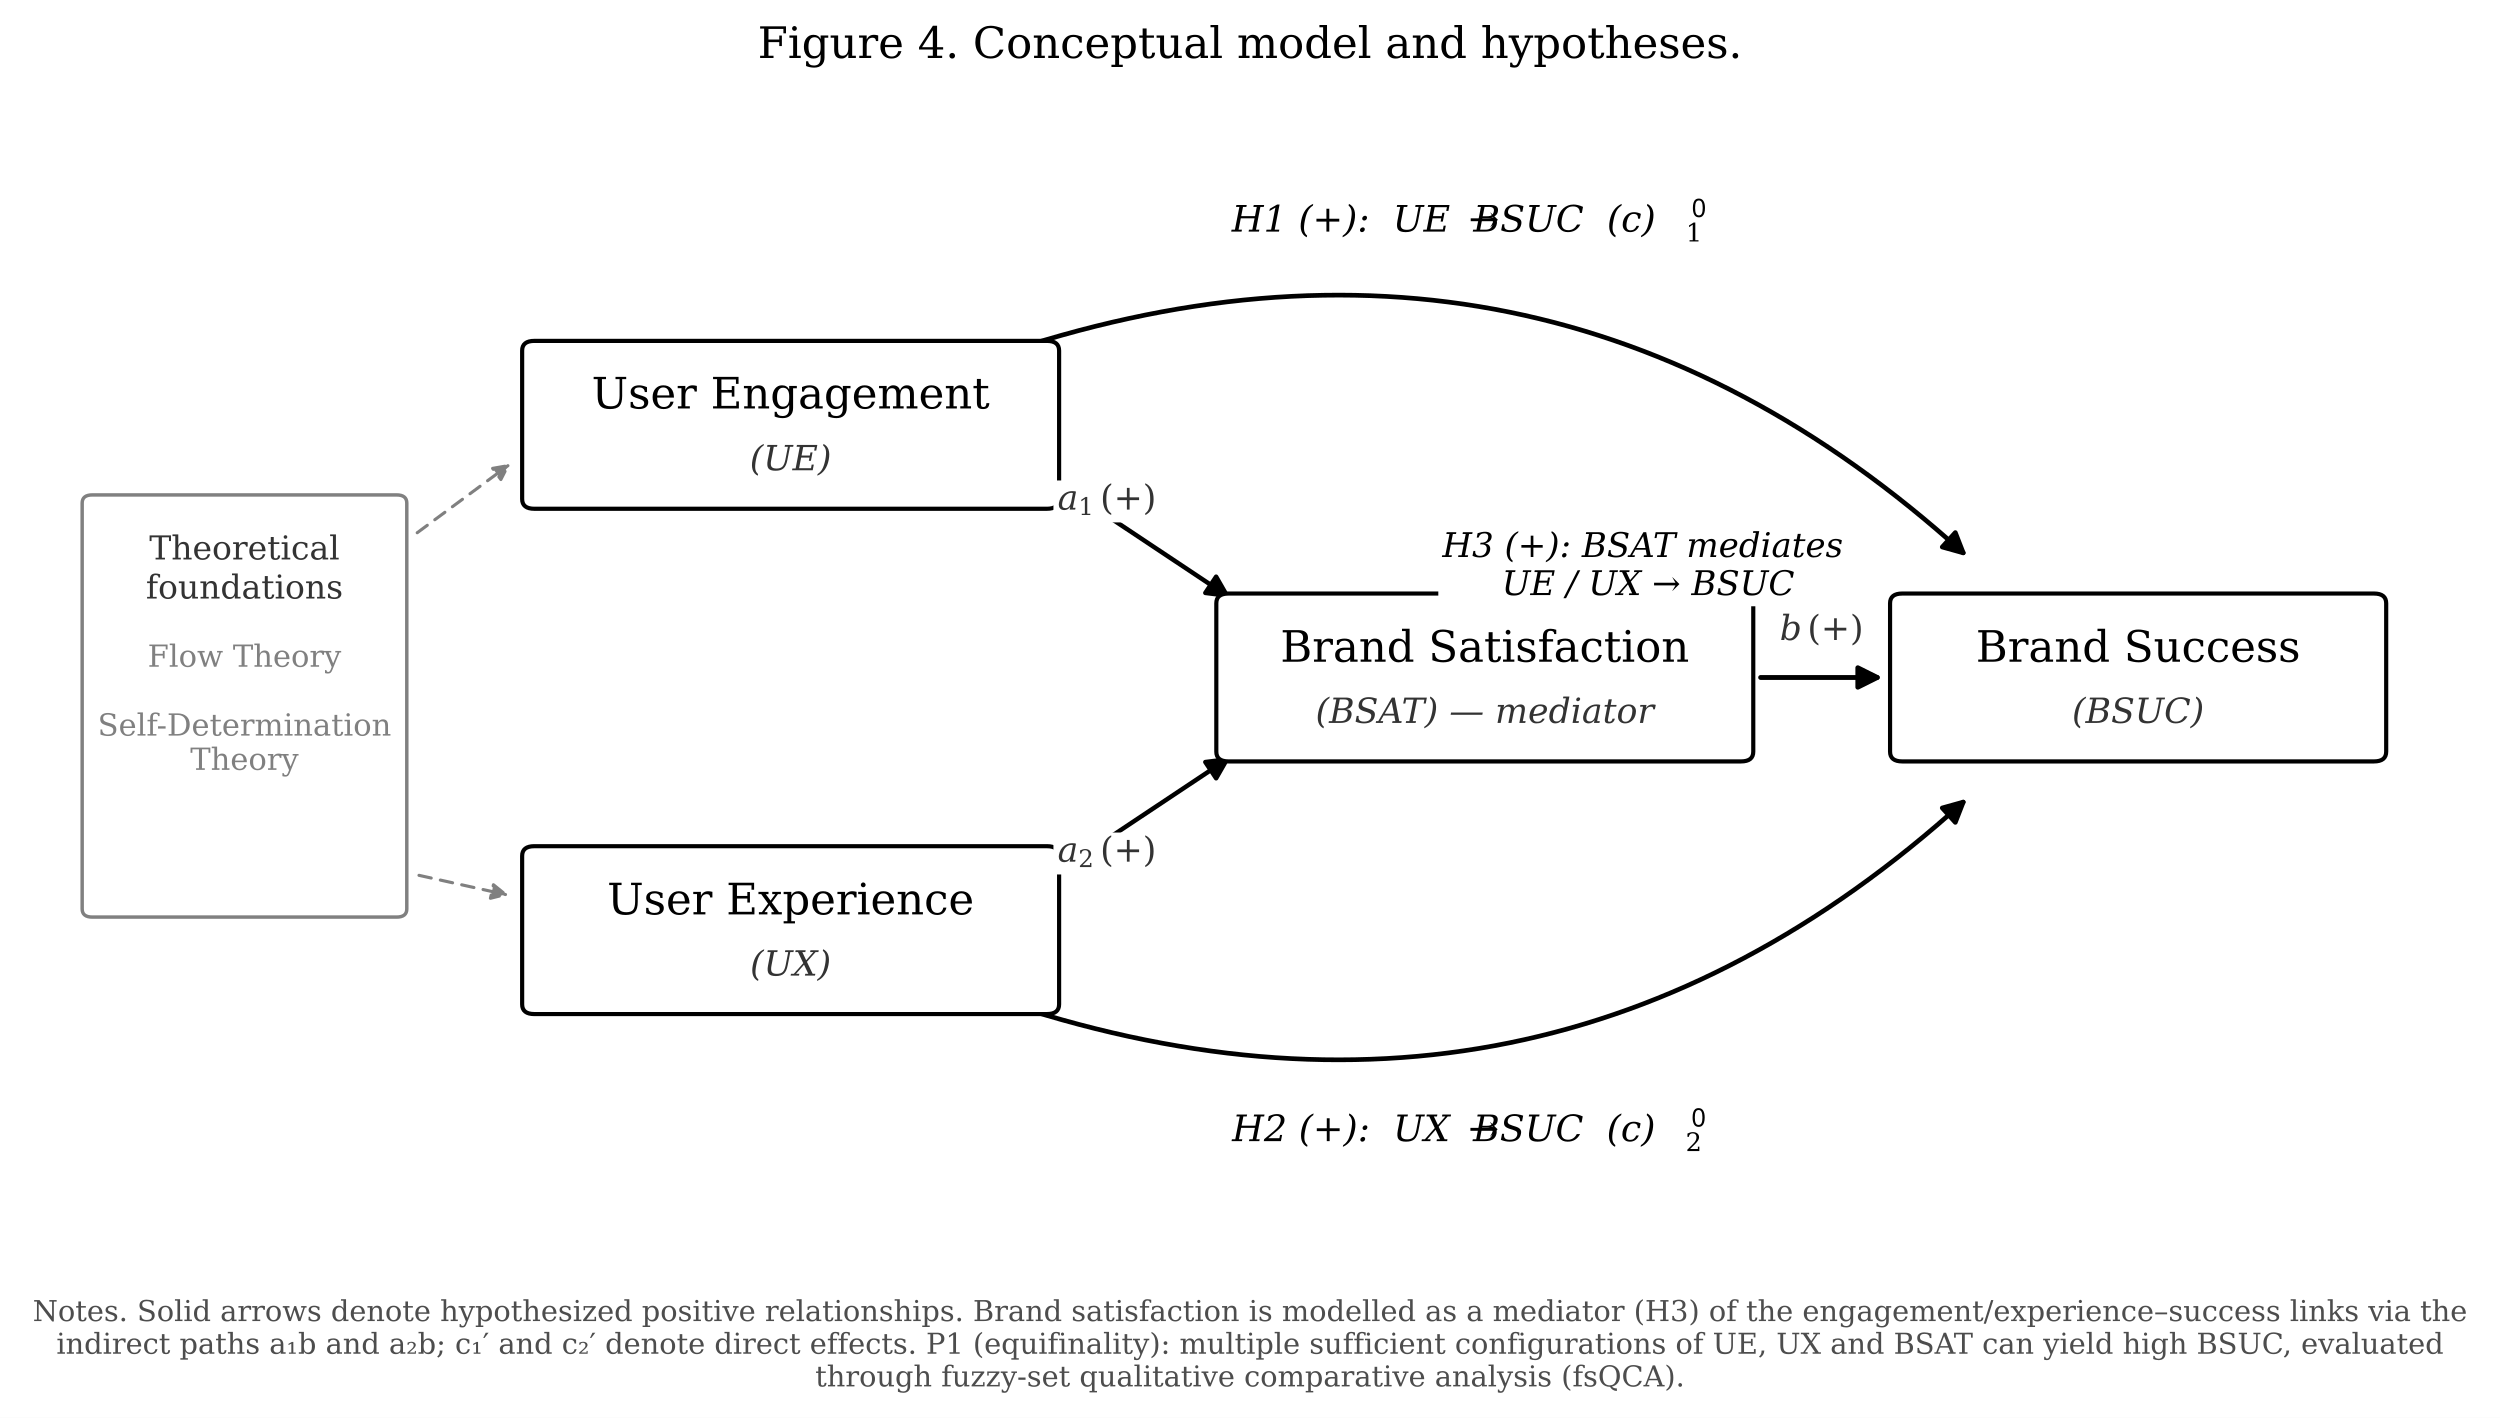
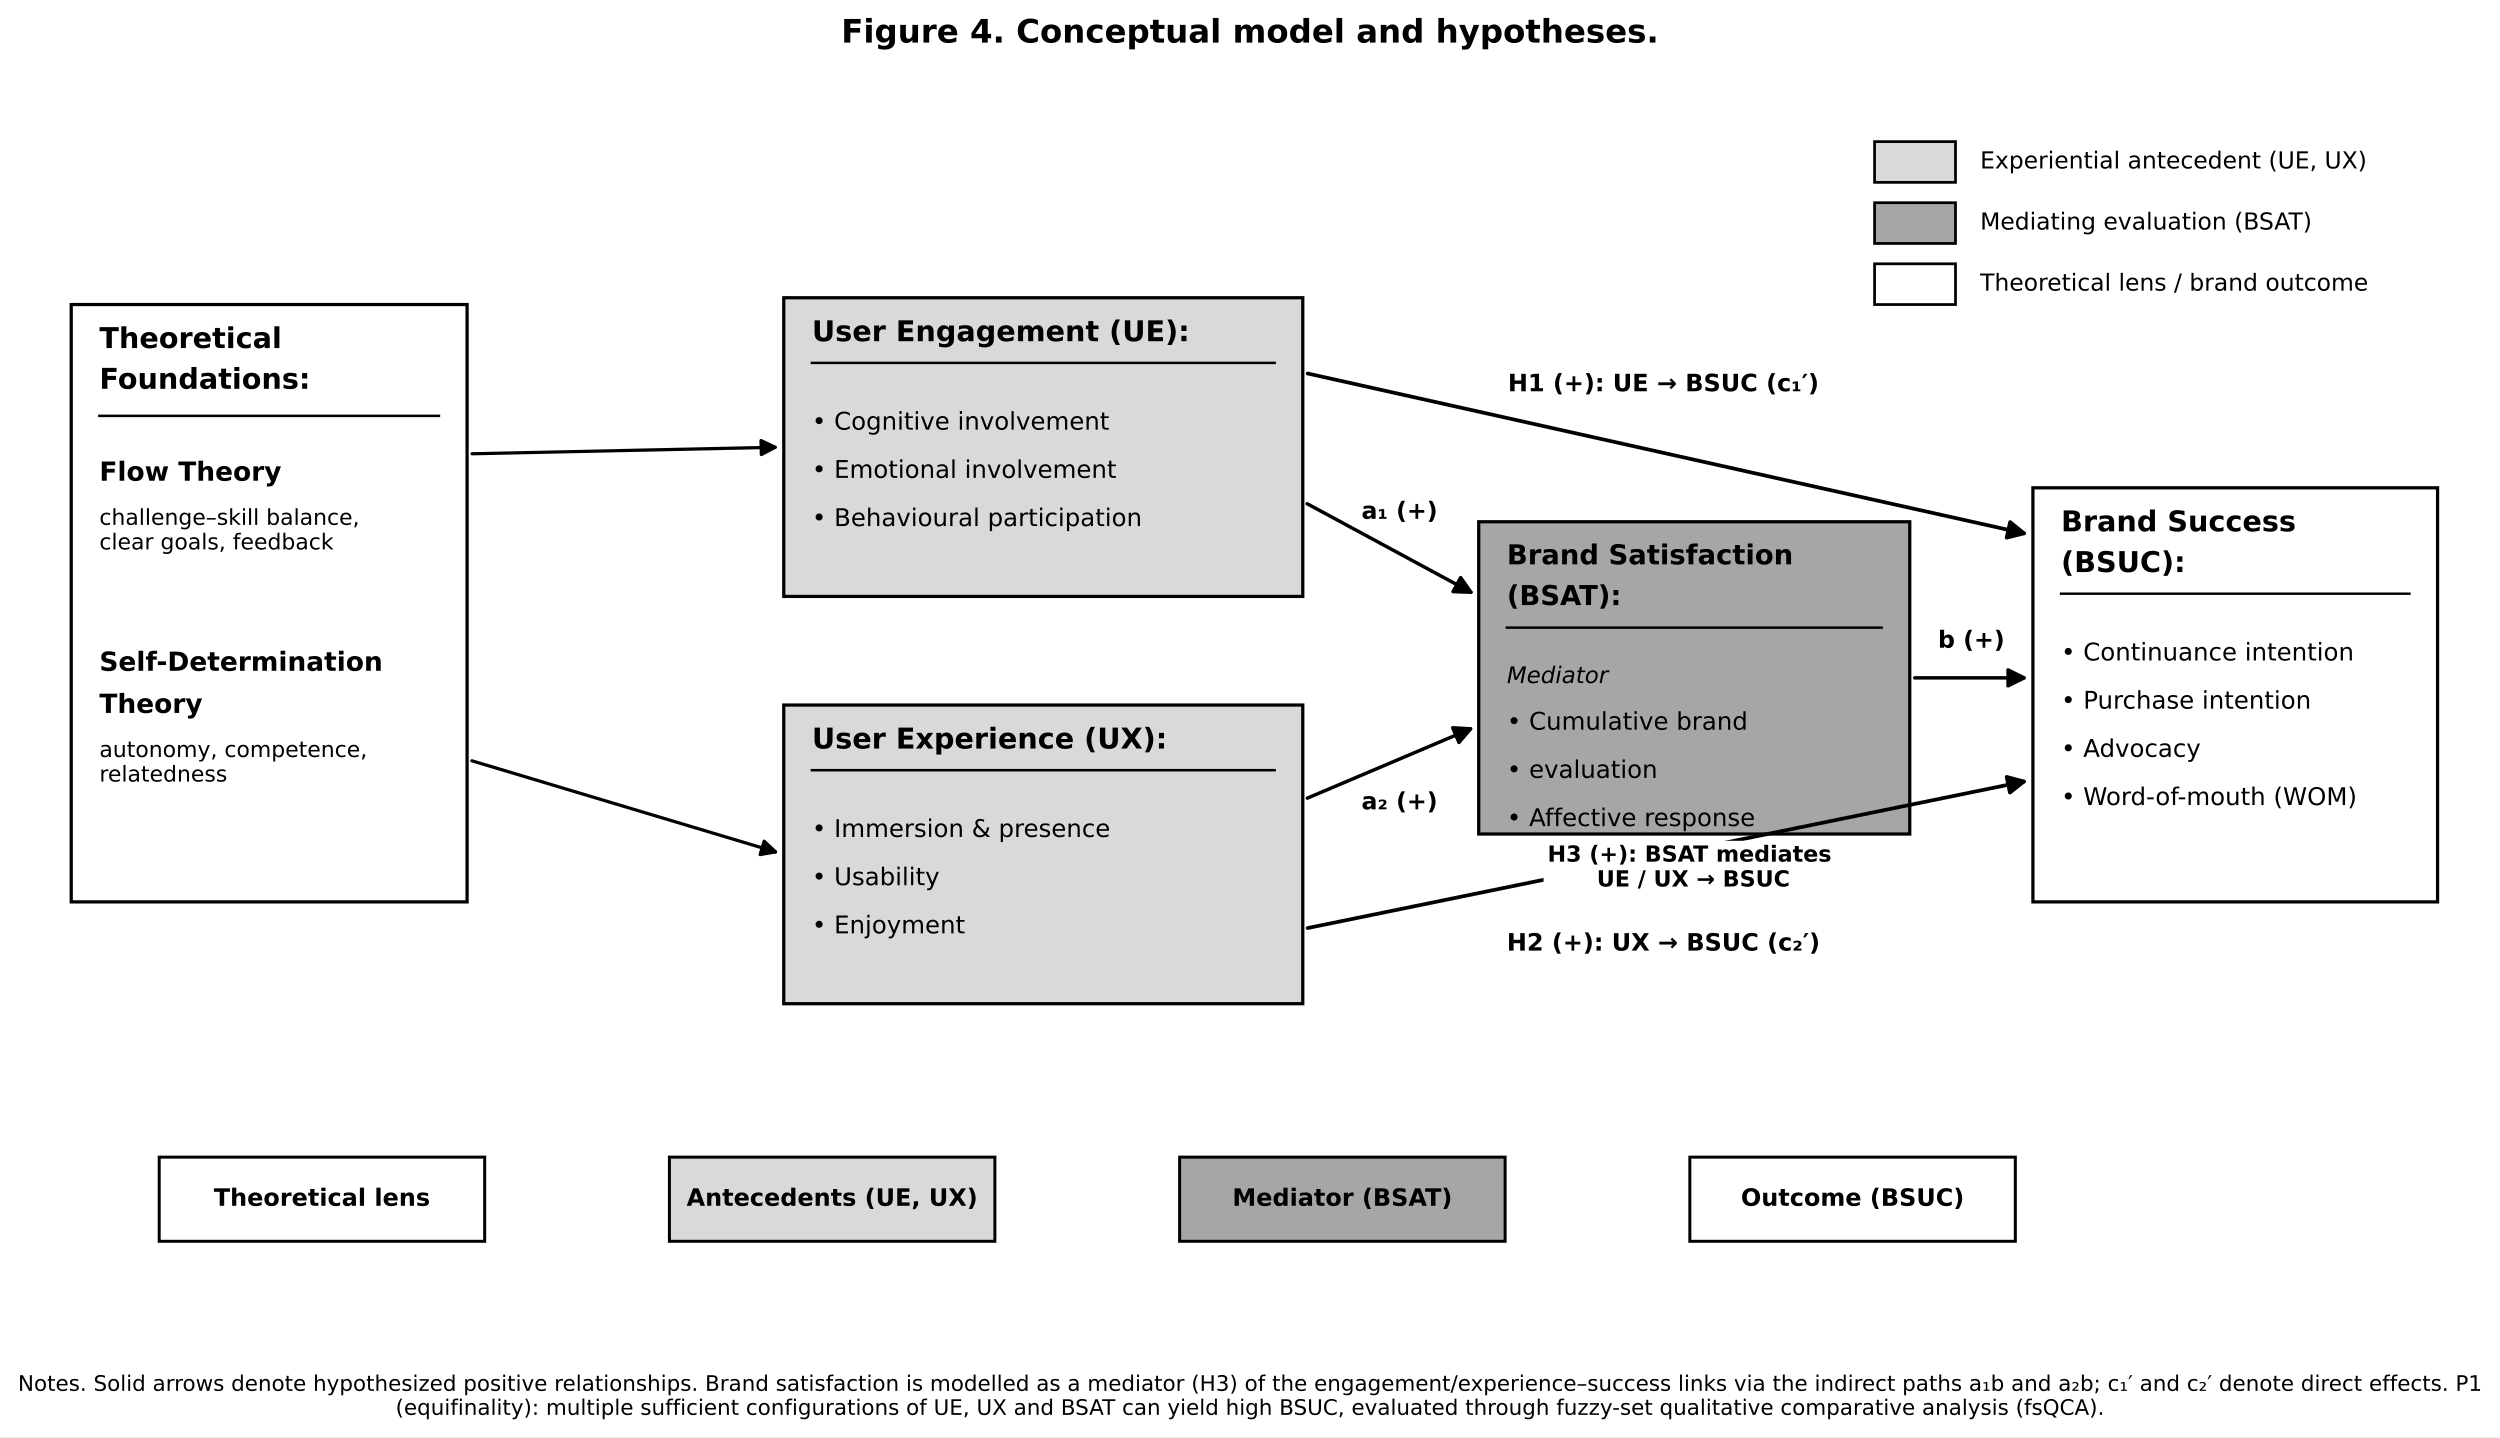
- <svg xmlns="http://www.w3.org/2000/svg" width="720pt" height="408.33pt" viewBox="0 0 720 408.33" version="1.1">
+ <svg xmlns="http://www.w3.org/2000/svg" width="1002.635pt" height="576.423pt" viewBox="0 0 1002.635 576.423" version="1.1">
  <defs>
    <style type="text/css">*{stroke-linejoin: round; stroke-linecap: butt}</style>
  </defs>
  <g id="figure_1">
    <g id="patch_1">
-       <path d="M 0 408.33  L 720 408.33  L 720 0  L 0 0  z " style="fill: #ffffff" />
+       <path d="M 0 576.423  L 1002.635 576.423  L 1002.635 0  L 0 0  z " style="fill: #ffffff" />
    </g>
    <g id="axes_1">
      <g id="patch_2">
-         <path d="M 26.604 264.122  L 114.216 264.122  Q 117.156 264.122 117.156 261.775  L 117.156 144.884  Q 117.156 142.537 114.216 142.537  L 26.604 142.537  Q 23.664 142.537 23.664 144.884  L 23.664 261.775  Q 23.664 264.122 26.604 264.122  z " clip-path="url(#p2cc7025763)" style="fill: #ffffff; stroke: #808080; stroke-linejoin: miter" />
+         <path d="M 28.566 361.708  L 187.326 361.708  L 187.326 122.136  L 28.566 122.136  z " clip-path="url(#p8d6af64966)" style="fill: #ffffff; stroke: #000000; stroke-width: 1.3; stroke-linejoin: miter" />
      </g>
      <g id="patch_3">
-         <path d="M 120.159 153.427  Q 133.622 143.474 146.277 134.119  " clip-path="url(#p2cc7025763)" style="fill: none; stroke-dasharray: 3.6,2.7; stroke-dashoffset: 0; stroke: #808080; stroke-width: 0.9; stroke-linecap: round" />
-         <path d="M 141.871 134.889  L 146.277 134.119  L 144.249 138.105  z " clip-path="url(#p2cc7025763)" style="fill: #808080; stroke-dasharray: 3.6,2.7; stroke-dashoffset: 0; stroke: #808080; stroke-width: 0.9; stroke-linecap: round" />
+         <path d="M 314.334 239.2  L 522.486 239.2  L 522.486 119.414  L 314.334 119.414  z " clip-path="url(#p8d6af64966)" style="fill: #d9d9d9; stroke: #000000; stroke-width: 1.3; stroke-linejoin: miter" />
      </g>
      <g id="patch_4">
-         <path d="M 120.67 252.096  Q 133.618 254.967 145.583 257.621  " clip-path="url(#p2cc7025763)" style="fill: none; stroke-dasharray: 3.6,2.7; stroke-dashoffset: 0; stroke: #808080; stroke-width: 0.9; stroke-linecap: round" />
-         <path d="M 142.11 254.802  L 145.583 257.621  L 141.244 258.707  z " clip-path="url(#p2cc7025763)" style="fill: #808080; stroke-dasharray: 3.6,2.7; stroke-dashoffset: 0; stroke: #808080; stroke-width: 0.9; stroke-linecap: round" />
+         <path d="M 314.334 402.544  L 522.486 402.544  L 522.486 282.758  L 314.334 282.758  z " clip-path="url(#p8d6af64966)" style="fill: #d9d9d9; stroke: #000000; stroke-width: 1.3; stroke-linejoin: miter" />
      </g>
      <g id="patch_5">
-         <path d="M 306.637 140.442  Q 330.6 156.386 353.354 171.524  " clip-path="url(#p2cc7025763)" style="fill: none; stroke: #000000; stroke-width: 1.3; stroke-linecap: round" />
-         <path d="M 350.243 166.09  L 353.354 171.524  L 347.141 170.753  z " clip-path="url(#p2cc7025763)" style="stroke: #000000; stroke-width: 1.3; stroke-linecap: round" />
+         <path d="M 593.046 334.484  L 765.918 334.484  L 765.918 209.253  L 593.046 209.253  z " clip-path="url(#p8d6af64966)" style="fill: #a6a6a6; stroke: #000000; stroke-width: 1.3; stroke-linejoin: miter" />
      </g>
      <g id="patch_6">
-         <path d="M 306.637 249.786  Q 330.6 233.843 353.354 218.704  " clip-path="url(#p2cc7025763)" style="fill: none; stroke: #000000; stroke-width: 1.3; stroke-linecap: round" />
-         <path d="M 347.141 219.475  L 353.354 218.704  L 350.243 224.138  z " clip-path="url(#p2cc7025763)" style="stroke: #000000; stroke-width: 1.3; stroke-linecap: round" />
+         <path d="M 815.31 361.708  L 977.598 361.708  L 977.598 195.641  L 815.31 195.641  z " clip-path="url(#p8d6af64966)" style="fill: #ffffff; stroke: #000000; stroke-width: 1.3; stroke-linejoin: miter" />
      </g>
      <g id="patch_7">
-         <path d="M 507.062 195.114  Q 524.639 195.114 540.65 195.114  " clip-path="url(#p2cc7025763)" style="fill: none; stroke: #000000; stroke-width: 1.4; stroke-linecap: round" />
-         <path d="M 535.05 192.314  L 540.65 195.114  L 535.05 197.914  z " clip-path="url(#p2cc7025763)" style="stroke: #000000; stroke-width: 1.4; stroke-linecap: round" />
+         <path d="M 63.846 497.828  L 194.382 497.828  L 194.382 464.07  L 63.846 464.07  z " clip-path="url(#p8d6af64966)" style="fill: #ffffff; stroke: #000000; stroke-width: 1.2; stroke-linejoin: miter" />
      </g>
      <g id="patch_8">
-         <path d="M 286.395 102.591  Q 443.445 48.861 565.405 159.219  " clip-path="url(#p2cc7025763)" style="fill: none; stroke: #000000; stroke-width: 1.35; stroke-linecap: round" />
-         <path d="M 563.131 153.386  L 565.405 159.219  L 559.374 157.538  z " clip-path="url(#p2cc7025763)" style="stroke: #000000; stroke-width: 1.35; stroke-linecap: round" />
+         <path d="M 268.47 497.828  L 399.006 497.828  L 399.006 464.07  L 268.47 464.07  z " clip-path="url(#p8d6af64966)" style="fill: #d9d9d9; stroke: #000000; stroke-width: 1.2; stroke-linejoin: miter" />
      </g>
      <g id="patch_9">
-         <path d="M 286.395 287.637  Q 443.445 341.367 565.405 231.009  " clip-path="url(#p2cc7025763)" style="fill: none; stroke: #000000; stroke-width: 1.35; stroke-linecap: round" />
-         <path d="M 559.374 232.69  L 565.405 231.009  L 563.131 236.842  z " clip-path="url(#p2cc7025763)" style="stroke: #000000; stroke-width: 1.35; stroke-linecap: round" />
+         <path d="M 473.094 497.828  L 603.63 497.828  L 603.63 464.07  L 473.094 464.07  z " clip-path="url(#p8d6af64966)" style="fill: #a6a6a6; stroke: #000000; stroke-width: 1.2; stroke-linejoin: miter" />
+       </g>
+       <g id="patch_10">
+         <path d="M 677.718 497.828  L 808.254 497.828  L 808.254 464.07  L 677.718 464.07  z " clip-path="url(#p8d6af64966)" style="fill: #ffffff; stroke: #000000; stroke-width: 1.2; stroke-linejoin: miter" />
+       </g>
+       <g id="patch_11">
+         <path d="M 189.322 181.986  Q 250.826 180.668 310.878 179.381  " clip-path="url(#p8d6af64966)" style="fill: none; stroke: #000000; stroke-width: 1.3; stroke-linecap: round" />
+         <path d="M 305.219 176.701  L 310.878 179.381  L 305.339 182.3  z " clip-path="url(#p8d6af64966)" style="stroke: #000000; stroke-width: 1.3; stroke-linecap: round" />
+       </g>
+       <g id="patch_12">
+         <path d="M 189.244 305.113  Q 250.833 323.595 311.029 341.659  " clip-path="url(#p8d6af64966)" style="fill: none; stroke: #000000; stroke-width: 1.3; stroke-linecap: round" />
+         <path d="M 306.47 337.368  L 311.029 341.659  L 304.861 342.731  z " clip-path="url(#p8d6af64966)" style="stroke: #000000; stroke-width: 1.3; stroke-linecap: round" />
+       </g>
+       <g id="patch_13">
+         <path d="M 524.247 202.037  Q 557.767 220.143 589.909 237.505  " clip-path="url(#p8d6af64966)" style="fill: none; stroke: #000000; stroke-width: 1.4; stroke-linecap: round" />
+         <path d="M 585.799 231.648  L 589.909 237.505  L 582.757 237.279  z " clip-path="url(#p8d6af64966)" style="stroke: #000000; stroke-width: 1.4; stroke-linecap: round" />
+       </g>
+       <g id="patch_14">
+         <path d="M 524.325 320.091  Q 557.764 305.899 589.764 292.318  " clip-path="url(#p8d6af64966)" style="fill: none; stroke: #000000; stroke-width: 1.4; stroke-linecap: round" />
+         <path d="M 582.622 291.873  L 589.764 292.318  L 585.122 297.764  z " clip-path="url(#p8d6af64966)" style="stroke: #000000; stroke-width: 1.4; stroke-linecap: round" />
+       </g>
+       <g id="patch_15">
+         <path d="M 767.916 271.868  Q 790.614 271.868 811.746 271.868  " clip-path="url(#p8d6af64966)" style="fill: none; stroke: #000000; stroke-width: 1.4; stroke-linecap: round" />
+         <path d="M 805.346 268.668  L 811.746 271.868  L 805.346 275.068  z " clip-path="url(#p8d6af64966)" style="stroke: #000000; stroke-width: 1.4; stroke-linecap: round" />
+       </g>
+       <g id="patch_16">
+         <path d="M 524.438 149.796  Q 668.9 182.03 811.724 213.898  " clip-path="url(#p8d6af64966)" style="fill: none; stroke: #000000; stroke-width: 1.5; stroke-linecap: round" />
+         <path d="M 806.175 209.381  L 811.724 213.898  L 804.781 215.627  z " clip-path="url(#p8d6af64966)" style="stroke: #000000; stroke-width: 1.5; stroke-linecap: round" />
+       </g>
+       <g id="patch_17">
+         <path d="M 524.447 372.196  Q 668.9 342.65 811.709 313.441  " clip-path="url(#p8d6af64966)" style="fill: none; stroke: #000000; stroke-width: 1.5; stroke-linecap: round" />
+         <path d="M 804.798 311.588  L 811.709 313.441  L 806.08 317.858  z " clip-path="url(#p8d6af64966)" style="stroke: #000000; stroke-width: 1.5; stroke-linecap: round" />
      </g>
      <g id="text_1">
-         <text style="fill: #333333; font: 9.5px 'DejaVu Serif', 'Times New Roman', 'Times', serif; text-anchor: middle" x="70.41" y="161.119" transform="rotate(-0 70.41 161.1191)">Theoretical</text>
+         <text style="font: 700 11.5px 'DejaVu Sans', 'Arial', 'Calibri', 'Helvetica', sans-serif; text-anchor: start" x="39.855" y="139.586" transform="rotate(-0 39.8553 139.5863)">Theoretical</text>
      </g>
      <g id="text_2">
-         <text style="fill: #333333; font: 9.5px 'DejaVu Serif', 'Times New Roman', 'Times', serif; text-anchor: middle" x="70.41" y="172.386" transform="rotate(-0 70.41 172.3857)">foundations</text>
+         <text style="font: 700 11.5px 'DejaVu Sans', 'Arial', 'Calibri', 'Helvetica', sans-serif; text-anchor: start" x="39.855" y="155.921" transform="rotate(-0 39.8553 155.9207)">Foundations:</text>
+       </g>
+       <g id="line2d_1">
+         <path d="M 39.855 166.784  L 176.036 166.784  " clip-path="url(#p8d6af64966)" style="fill: none; stroke: #000000; stroke-linecap: square" />
      </g>
      <g id="text_3">
-         <text style="fill: #808080; font: 8.8px 'DejaVu Serif', 'Times New Roman', 'Times', serif" transform="translate(42.525 192.0249)">Flow Theory</text>
-         <text style="fill: #808080; font: 8.8px 'DejaVu Serif', 'Times New Roman', 'Times', serif" transform="translate(70.41 202.0041)" />
-         <text style="fill: #808080; font: 8.8px 'DejaVu Serif', 'Times New Roman', 'Times', serif" transform="translate(28.12531 211.8581)">Self-Determination</text>
-         <text style="fill: #808080; font: 8.8px 'DejaVu Serif', 'Times New Roman', 'Times', serif" transform="translate(54.79894 221.7122)">Theory</text>
-       </g>
-       <g id="patch_10">
-         <path d="M 153.906 146.527  L 301.494 146.527  Q 305.022 146.527 305.022 143.71  L 305.022 100.991  Q 305.022 98.175 301.494 98.175  L 153.906 98.175  Q 150.378 98.175 150.378 100.991  L 150.378 143.71  Q 150.378 146.527 153.906 146.527  z " clip-path="url(#p2cc7025763)" style="fill: #ffffff; stroke: #000000; stroke-width: 1.2; stroke-linejoin: miter" />
-       </g>
-       <g id="patch_11">
-         <path d="M 153.906 292.053  L 301.494 292.053  Q 305.022 292.053 305.022 289.237  L 305.022 246.518  Q 305.022 243.701 301.494 243.701  L 153.906 243.701  Q 150.378 243.701 150.378 246.518  L 150.378 289.237  Q 150.378 292.053 153.906 292.053  z " clip-path="url(#p2cc7025763)" style="fill: #ffffff; stroke: #000000; stroke-width: 1.2; stroke-linejoin: miter" />
-       </g>
-       <g id="patch_12">
-         <path d="M 353.826 219.29  L 501.414 219.29  Q 504.942 219.29 504.942 216.474  L 504.942 173.755  Q 504.942 170.938 501.414 170.938  L 353.826 170.938  Q 350.298 170.938 350.298 173.755  L 350.298 216.474  Q 350.298 219.29 353.826 219.29  z " clip-path="url(#p2cc7025763)" style="fill: #ffffff; stroke: #000000; stroke-width: 1.2; stroke-linejoin: miter" />
-       </g>
-       <g id="patch_13">
-         <path d="M 547.866 219.29  L 683.694 219.29  Q 687.222 219.29 687.222 216.474  L 687.222 173.755  Q 687.222 170.938 683.694 170.938  L 547.866 170.938  Q 544.338 170.938 544.338 173.755  L 544.338 216.474  Q 544.338 219.29 547.866 219.29  z " clip-path="url(#p2cc7025763)" style="fill: #ffffff; stroke: #000000; stroke-width: 1.2; stroke-linejoin: miter" />
+         <text style="font: 700 10.6px 'DejaVu Sans', 'Arial', 'Calibri', 'Helvetica', sans-serif; text-anchor: start" x="39.855" y="192.806" transform="rotate(-0 39.8553 192.8059)">Flow Theory</text>
      </g>
      <g id="text_4">
-         <text style="font: 12.5px 'DejaVu Serif', 'Times New Roman', 'Times', serif; text-anchor: middle" x="227.7" y="117.642" transform="rotate(-0 227.7 117.6419)">User Engagement</text>
+         <text style="font: 8.8px 'DejaVu Sans', 'Arial', 'Calibri', 'Helvetica', sans-serif" transform="translate(39.8553 210.495)">challenge–skill balance,</text>
+         <text style="font: 8.8px 'DejaVu Sans', 'Arial', 'Calibri', 'Helvetica', sans-serif" transform="translate(39.8553 220.3491)">clear goals, feedback</text>
      </g>
      <g id="text_5">
-         <text style="fill: #333333; font: italic 10px 'DejaVu Serif', 'Times New Roman', 'Times', serif; text-anchor: middle" x="227.7" y="135.438" transform="rotate(-0 227.7 135.4379)">(UE)</text>
+         <text style="font: 700 10.6px 'DejaVu Sans', 'Arial', 'Calibri', 'Helvetica', sans-serif; text-anchor: start" x="39.855" y="269.033" transform="rotate(-0 39.8553 269.0331)">Self-Determination</text>
      </g>
      <g id="text_6">
-         <text style="font: 12.5px 'DejaVu Serif', 'Times New Roman', 'Times', serif; text-anchor: middle" x="227.7" y="263.346" transform="rotate(-0 227.7 263.346)">User Experience</text>
+         <text style="font: 700 10.6px 'DejaVu Sans', 'Arial', 'Calibri', 'Helvetica', sans-serif; text-anchor: start" x="39.855" y="285.912" transform="rotate(-0 39.8553 285.912)">Theory</text>
      </g>
      <g id="text_7">
-         <text style="fill: #333333; font: italic 10px 'DejaVu Serif', 'Times New Roman', 'Times', serif; text-anchor: middle" x="227.7" y="280.964" transform="rotate(-0 227.7 280.9643)">(UX)</text>
+         <text style="font: 8.8px 'DejaVu Sans', 'Arial', 'Calibri', 'Helvetica', sans-serif" transform="translate(39.8553 303.6011)">autonomy, competence,</text>
+         <text style="font: 8.8px 'DejaVu Sans', 'Arial', 'Calibri', 'Helvetica', sans-serif" transform="translate(39.8553 313.4551)">relatedness</text>
      </g>
      <g id="text_8">
-         <text style="font: 12.5px 'DejaVu Serif', 'Times New Roman', 'Times', serif; text-anchor: middle" x="427.62" y="190.583" transform="rotate(-0 427.62 190.5828)">Brand Satisfaction</text>
+         <text style="font: 700 11.5px 'DejaVu Sans', 'Arial', 'Calibri', 'Helvetica', sans-serif; text-anchor: start" x="325.623" y="136.851" transform="rotate(-0 325.6233 136.8513)">User Engagement (UE):</text>
+       </g>
+       <g id="line2d_2">
+         <path d="M 325.623 145.549  L 511.196 145.549  " clip-path="url(#p8d6af64966)" style="fill: none; stroke: #000000; stroke-linecap: square" />
      </g>
      <g id="text_9">
-         <text style="fill: #333333; font: italic 10px 'DejaVu Serif', 'Times New Roman', 'Times', serif; text-anchor: middle" x="427.62" y="208.201" transform="rotate(-0 427.62 208.2011)">(BSAT) — mediator</text>
+         <text style="font: 9.8px 'DejaVu Sans', 'Arial', 'Calibri', 'Helvetica', sans-serif; text-anchor: start" x="325.623" y="172.325" transform="rotate(-0 325.6233 172.3245)">•  Cognitive involvement</text>
      </g>
      <g id="text_10">
-         <text style="font: 12.5px 'DejaVu Serif', 'Times New Roman', 'Times', serif; text-anchor: middle" x="615.78" y="190.583" transform="rotate(-0 615.78 190.5828)">Brand Success</text>
+         <text style="font: 9.8px 'DejaVu Sans', 'Arial', 'Calibri', 'Helvetica', sans-serif; text-anchor: start" x="325.623" y="191.654" transform="rotate(-0 325.6233 191.6536)">•  Emotional involvement</text>
      </g>
      <g id="text_11">
-         <text style="fill: #333333; font: italic 10px 'DejaVu Serif', 'Times New Roman', 'Times', serif; text-anchor: middle" x="615.78" y="208.201" transform="rotate(-0 615.78 208.2011)">(BSUC)</text>
+         <text style="font: 9.8px 'DejaVu Sans', 'Arial', 'Calibri', 'Helvetica', sans-serif; text-anchor: start" x="325.623" y="210.983" transform="rotate(-0 325.6233 210.9826)">•  Behavioural participation</text>
      </g>
      <g id="text_12">
-         <g id="patch_14">
-           <path d="M 304.59 150.454  L 333.09 150.454  Q 334.29 150.454 334.29 149.254  L 334.29 139.575  Q 334.29 138.375 333.09 138.375  L 304.59 138.375  Q 303.39 138.375 303.39 139.575  L 303.39 149.254  Q 303.39 150.454 304.59 150.454  z " style="fill: #ffffff" />
-         </g>
-         <g style="fill: #333333" transform="translate(304.59 147.1739)">
-           <text>
-             <tspan style="font: italic 10px 'DejaVu Serif'" x="0" y="-0.406">a</tspan>
-             <tspan style="font: 7px 'DejaVu Serif'" x="5.962" y="1.15">1</tspan>
-             <tspan style="font: 10px 'DejaVu Serif'" x="12.255 16.157 24.536" y="-0.406">(+)</tspan>
-           </text>
-         </g>
+         <text style="font: 700 11.5px 'DejaVu Sans', 'Arial', 'Calibri', 'Helvetica', sans-serif; text-anchor: start" x="325.623" y="300.208" transform="rotate(-0 325.6233 300.2079)">User Experience (UX):</text>
+       </g>
+       <g id="line2d_3">
+         <path d="M 325.623 308.893  L 511.196 308.893  " clip-path="url(#p8d6af64966)" style="fill: none; stroke: #000000; stroke-linecap: square" />
      </g>
      <g id="text_13">
-         <g id="patch_15">
-           <path d="M 304.59 251.853  L 333.09 251.853  Q 334.29 251.853 334.29 250.653  L 334.29 240.975  Q 334.29 239.775 333.09 239.775  L 304.59 239.775  Q 303.39 239.775 303.39 240.975  L 303.39 250.653  Q 303.39 251.853 304.59 251.853  z " style="fill: #ffffff" />
-         </g>
-         <g style="fill: #333333" transform="translate(304.59 248.5729)">
-           <text>
-             <tspan style="font: italic 10px 'DejaVu Serif'" x="0" y="-0.406">a</tspan>
-             <tspan style="font: 7px 'DejaVu Serif'" x="5.962" y="1.15">2</tspan>
-             <tspan style="font: 10px 'DejaVu Serif'" x="12.255 16.157 24.536" y="-0.406">(+)</tspan>
-           </text>
-         </g>
+         <text style="font: 9.8px 'DejaVu Sans', 'Arial', 'Calibri', 'Helvetica', sans-serif; text-anchor: start" x="325.623" y="335.669" transform="rotate(-0 325.6233 335.6685)">•  Immersion &amp; presence</text>
      </g>
      <g id="text_14">
-         <g id="patch_16">
-           <path d="M 512.54 188.009  L 536.74 188.009  Q 537.94 188.009 537.94 186.809  L 537.94 177.131  Q 537.94 175.931 536.74 175.931  L 512.54 175.931  Q 511.34 175.931 511.34 177.131  L 511.34 186.809  Q 511.34 188.009 512.54 188.009  z " style="fill: #ffffff" />
-         </g>
-         <g style="fill: #333333" transform="translate(512.54 184.7291)">
-           <text>
-             <tspan style="font: italic 10px 'DejaVu Serif'" x="0" y="-0.406">b</tspan>
-             <tspan style="font: 10px 'DejaVu Serif'" x="7.982 11.883 20.262" y="-0.406">(+)</tspan>
-           </text>
-         </g>
+         <text style="font: 9.8px 'DejaVu Sans', 'Arial', 'Calibri', 'Helvetica', sans-serif; text-anchor: start" x="325.623" y="354.998" transform="rotate(-0 325.6233 354.9976)">•  Usability</text>
      </g>
      <g id="text_15">
-         <g id="patch_17">
-           <path d="M 354.75 71.33  L 494.61 71.33  Q 495.87 71.33 495.87 70.07  L 495.87 59.15  Q 495.87 57.89 494.61 57.89  L 354.75 57.89  Q 353.49 57.89 353.49 59.15  L 353.49 70.07  Q 353.49 71.33 354.75 71.33  z " style="fill: #ffffff" />
-         </g>
-         <g transform="translate(354.75 67.33973)">
-           <text>
-             <tspan style="font: italic 10.5px 'DejaVu Serif'" x="0 9.157 15.837 19.175 23.271 32.069 36.166 39.703 43.041 46.378 55.228 62.892 79.01 82.348 90.064 97.257 106.106 114.14 117.478 120.816 124.912 135.754" y="-0.641">H1 (+):  UE  BSUC  (c)</tspan>
-             <tspan style="font: 10.5px 'DejaVu Serif'" x="68.221" y="-0.641">→</tspan>
-             <tspan style="font: 7.35px 'cmsy10'" x="132.442" y="-4.822">0</tspan>
-             <tspan style="font: 7.35px 'DejaVu Serif'" x="130.793" y="2.211">1</tspan>
-           </text>
-         </g>
+         <text style="font: 9.8px 'DejaVu Sans', 'Arial', 'Calibri', 'Helvetica', sans-serif; text-anchor: start" x="325.623" y="374.327" transform="rotate(-0 325.6233 374.3266)">•  Enjoyment</text>
      </g>
      <g id="text_16">
-         <g id="patch_18">
-           <path d="M 354.855 333.277  L 494.505 333.277  Q 495.765 333.277 495.765 332.017  L 495.765 321.097  Q 495.765 319.837 494.505 319.837  L 354.855 319.837  Q 353.595 319.837 353.595 321.097  L 353.595 332.017  Q 353.595 333.277 354.855 333.277  z " style="fill: #ffffff" />
-         </g>
-         <g transform="translate(354.855 329.2872)">
-           <text>
-             <tspan style="font: italic 10.5px 'DejaVu Serif'" x="0 9.157 15.837 19.175 23.271 32.069 36.166 39.703 43.041 46.378 55.228 62.703 78.821 82.158 89.874 97.068 105.917 113.951 117.288 120.626 124.722 135.564" y="-0.641">H2 (+):  UX  BSUC  (c)</tspan>
-             <tspan style="font: 10.5px 'DejaVu Serif'" x="68.032" y="-0.641">→</tspan>
-             <tspan style="font: 7.35px 'cmsy10'" x="132.252" y="-4.822">0</tspan>
-             <tspan style="font: 7.35px 'DejaVu Serif'" x="130.603" y="2.211">2</tspan>
-           </text>
-         </g>
+         <text style="font: 700 11px 'DejaVu Sans', 'Arial', 'Calibri', 'Helvetica', sans-serif; text-anchor: start" x="604.335" y="226.323" transform="rotate(-0 604.3353 226.3231)">Brand Satisfaction</text>
      </g>
      <g id="text_17">
-         <g id="patch_19">
-           <path d="M 415.409 174.597  L 533.911 174.597  Q 535.087 174.597 535.087 173.421  L 535.087 152.963  Q 535.087 151.787 533.911 151.787  L 415.409 151.787  Q 414.233 151.787 414.233 152.963  L 414.233 173.421  Q 414.233 174.597 415.409 174.597  z " style="fill: #ffffff" />
-         </g>
-         <text style="font: italic 9.8px 'DejaVu Serif', 'Times New Roman', 'Times', serif" transform="translate(415.409 160.4094)">H3 (+):  BSAT mediates</text>
-         <text style="font: italic 9.8px 'DejaVu Serif', 'Times New Roman', 'Times', serif" transform="translate(432.5131 171.3832)">UE / UX → BSUC</text>
-       </g>
-     </g>
-     <g id="text_18">
-       <text style="font: 12.5px 'DejaVu Serif', 'Times New Roman', 'Times', serif; text-anchor: middle" x="360" y="16.698" transform="rotate(-0 360 16.69805)">Figure 4. Conceptual model and hypotheses.</text>
-     </g>
-     <g id="text_19">
-       <text style="fill: #4d4d4d; font: 8.3px 'DejaVu Serif', 'Times New Roman', 'Times', serif" transform="translate(9.426156 380.4611)">Notes. Solid arrows denote hypothesized positive relationships. Brand satisfaction is modelled as a mediator (H3) of the engagement/experience–success links via the</text>
-       <text style="fill: #4d4d4d; font: 8.3px 'DejaVu Serif', 'Times New Roman', 'Times', serif" transform="translate(16.23734 389.8733)">indirect paths a₁b and a₂b; c₁′ and c₂′ denote direct effects. P1 (equifinality): multiple sufficient configurations of UE, UX and BSAT can yield high BSUC, evaluated</text>
-       <text style="fill: #4d4d4d; font: 8.3px 'DejaVu Serif', 'Times New Roman', 'Times', serif" transform="translate(234.7796 399.2855)">through fuzzy-set qualitative comparative analysis (fsQCA).</text>
+         <text style="font: 700 11px 'DejaVu Sans', 'Arial', 'Calibri', 'Helvetica', sans-serif; text-anchor: start" x="604.335" y="242.658" transform="rotate(-0 604.3353 242.6575)">(BSAT):</text>
+       </g>
+       <g id="line2d_4">
+         <path d="M 604.335 251.723  L 754.628 251.723  " clip-path="url(#p8d6af64966)" style="fill: none; stroke: #000000; stroke-linecap: square" />
+       </g>
+       <g id="text_18">
+         <text style="font: italic 9.2px 'DejaVu Sans', 'Arial', 'Calibri', 'Helvetica', sans-serif; text-anchor: start" x="604.335" y="273.959" transform="rotate(-0 604.3353 273.9586)">Mediator</text>
+       </g>
+       <g id="text_19">
+         <text style="font: 9.8px 'DejaVu Sans', 'Arial', 'Calibri', 'Helvetica', sans-serif; text-anchor: start" x="604.335" y="292.655" transform="rotate(-0 604.3353 292.6546)">•  Cumulative brand</text>
+       </g>
+       <g id="text_20">
+         <text style="font: 9.8px 'DejaVu Sans', 'Arial', 'Calibri', 'Helvetica', sans-serif; text-anchor: start" x="604.335" y="311.984" transform="rotate(-0 604.3353 311.9836)">•    evaluation</text>
+       </g>
+       <g id="text_21">
+         <text style="font: 9.8px 'DejaVu Sans', 'Arial', 'Calibri', 'Helvetica', sans-serif; text-anchor: start" x="604.335" y="331.313" transform="rotate(-0 604.3353 331.3127)">•  Affective response</text>
+       </g>
+       <g id="text_22">
+         <text style="font: 700 11.5px 'DejaVu Sans', 'Arial', 'Calibri', 'Helvetica', sans-serif; text-anchor: start" x="826.599" y="213.091" transform="rotate(-0 826.5993 213.0911)">Brand Success</text>
+       </g>
+       <g id="text_23">
+         <text style="font: 700 11.5px 'DejaVu Sans', 'Arial', 'Calibri', 'Helvetica', sans-serif; text-anchor: start" x="826.599" y="229.425" transform="rotate(-0 826.5993 229.4255)">(BSUC):</text>
+       </g>
+       <g id="line2d_5">
+         <path d="M 826.599 238.111  L 966.308 238.111  " clip-path="url(#p8d6af64966)" style="fill: none; stroke: #000000; stroke-linecap: square" />
+       </g>
+       <g id="text_24">
+         <text style="font: 9.8px 'DejaVu Sans', 'Arial', 'Calibri', 'Helvetica', sans-serif; text-anchor: start" x="826.599" y="264.886" transform="rotate(-0 826.5993 264.8861)">•  Continuance intention</text>
+       </g>
+       <g id="text_25">
+         <text style="font: 9.8px 'DejaVu Sans', 'Arial', 'Calibri', 'Helvetica', sans-serif; text-anchor: start" x="826.599" y="284.215" transform="rotate(-0 826.5993 284.2152)">•  Purchase intention</text>
+       </g>
+       <g id="text_26">
+         <text style="font: 9.8px 'DejaVu Sans', 'Arial', 'Calibri', 'Helvetica', sans-serif; text-anchor: start" x="826.599" y="303.544" transform="rotate(-0 826.5993 303.5442)">•  Advocacy</text>
+       </g>
+       <g id="text_27">
+         <text style="font: 9.8px 'DejaVu Sans', 'Arial', 'Calibri', 'Helvetica', sans-serif; text-anchor: start" x="826.599" y="322.873" transform="rotate(-0 826.5993 322.8732)">•  Word-of-mouth (WOM)</text>
+       </g>
+       <g id="patch_18">
+         <path d="M 751.806 73.133  L 784.263 73.133  L 784.263 56.799  L 751.806 56.799  z " clip-path="url(#p8d6af64966)" style="fill: #d9d9d9; stroke: #000000; stroke-width: 1.1; stroke-linejoin: miter" />
+       </g>
+       <g id="text_28">
+         <text style="font: 9.4px 'DejaVu Sans', 'Arial', 'Calibri', 'Helvetica', sans-serif; text-anchor: start" x="794.142" y="67.56" transform="rotate(-0 794.1417 67.55978)">Experiential antecedent (UE, UX)</text>
+       </g>
+       <g id="patch_19">
+         <path d="M 751.806 97.635  L 784.263 97.635  L 784.263 81.3  L 751.806 81.3  z " clip-path="url(#p8d6af64966)" style="fill: #a6a6a6; stroke: #000000; stroke-width: 1.1; stroke-linejoin: miter" />
+       </g>
+       <g id="text_29">
+         <text style="font: 9.4px 'DejaVu Sans', 'Arial', 'Calibri', 'Helvetica', sans-serif; text-anchor: start" x="794.142" y="92.061" transform="rotate(-0 794.1417 92.06138)">Mediating evaluation (BSAT)</text>
+       </g>
+       <g id="patch_20">
+         <path d="M 751.806 122.136  L 784.263 122.136  L 784.263 105.802  L 751.806 105.802  z " clip-path="url(#p8d6af64966)" style="fill: #ffffff; stroke: #000000; stroke-width: 1.1; stroke-linejoin: miter" />
+       </g>
+       <g id="text_30">
+         <text style="font: 9.4px 'DejaVu Sans', 'Arial', 'Calibri', 'Helvetica', sans-serif; text-anchor: start" x="794.142" y="116.563" transform="rotate(-0 794.1417 116.563)">Theoretical lens / brand outcome</text>
+       </g>
+       <g id="text_31">
+         <text style="font: 700 9.6px 'DejaVu Sans', 'Arial', 'Calibri', 'Helvetica', sans-serif; text-anchor: middle" x="129.114" y="483.598" transform="rotate(-0 129.1137 483.5977)">Theoretical lens</text>
+       </g>
+       <g id="text_32">
+         <text style="font: 700 9.6px 'DejaVu Sans', 'Arial', 'Calibri', 'Helvetica', sans-serif; text-anchor: middle" x="333.738" y="483.598" transform="rotate(-0 333.7377 483.5977)">Antecedents (UE, UX)</text>
+       </g>
+       <g id="text_33">
+         <text style="font: 700 9.6px 'DejaVu Sans', 'Arial', 'Calibri', 'Helvetica', sans-serif; text-anchor: middle" x="538.362" y="483.598" transform="rotate(-0 538.3617 483.5977)">Mediator (BSAT)</text>
+       </g>
+       <g id="text_34">
+         <text style="font: 700 9.6px 'DejaVu Sans', 'Arial', 'Calibri', 'Helvetica', sans-serif; text-anchor: middle" x="742.986" y="483.598" transform="rotate(-0 742.9857 483.5977)">Outcome (BSUC)</text>
+       </g>
+       <g id="text_35">
+         <g id="patch_21">
+           <path d="M 544.322 211.749  L 578.265 211.749  L 578.265 199.135  L 544.322 199.135  z " style="fill: #ffffff" />
+         </g>
+         <text style="font: 700 9.5px 'DejaVu Sans', 'Arial', 'Calibri', 'Helvetica', sans-serif; text-anchor: middle" x="561.294" y="208.063" transform="rotate(-0 561.2937 208.0632)">a₁ (+)</text>
+       </g>
+       <g id="text_36">
+         <g id="patch_22">
+           <path d="M 544.322 328.268  L 578.265 328.268  L 578.265 315.653  L 544.322 315.653  z " style="fill: #ffffff" />
+         </g>
+         <text style="font: 700 9.5px 'DejaVu Sans', 'Arial', 'Calibri', 'Helvetica', sans-serif; text-anchor: middle" x="561.294" y="324.582" transform="rotate(-0 561.2937 324.5819)">a₂ (+)</text>
+       </g>
+       <g id="text_37">
+         <g id="patch_23">
+           <path d="M 775.528 263.475  L 805.699 263.475  L 805.699 250.86  L 775.528 250.86  z " style="fill: #ffffff" />
+         </g>
+         <text style="font: 700 9.5px 'DejaVu Sans', 'Arial', 'Calibri', 'Helvetica', sans-serif; text-anchor: middle" x="790.614" y="259.789" transform="rotate(-0 790.6137 259.7888)">b (+)</text>
+       </g>
+       <g id="text_38">
+         <g id="patch_24">
+           <path d="M 599.687 160.634  L 734.58 160.634  L 734.58 147.887  L 599.687 147.887  z " style="fill: #ffffff" />
+         </g>
+         <text style="font: 700 9.6px 'DejaVu Sans', 'Arial', 'Calibri', 'Helvetica', sans-serif; text-anchor: middle" x="667.134" y="156.91" transform="rotate(-0 667.1337 156.9097)">H1 (+):  UE → BSUC  (c₁′)</text>
+       </g>
+       <g id="text_39">
+         <g id="patch_25">
+           <path d="M 599.265 384.96  L 735.002 384.96  L 735.002 372.213  L 599.265 372.213  z " style="fill: #ffffff" />
+         </g>
+         <text style="font: 700 9.6px 'DejaVu Sans', 'Arial', 'Calibri', 'Helvetica', sans-serif; text-anchor: middle" x="667.134" y="381.235" transform="rotate(-0 667.1337 381.2354)">H2 (+):  UX → BSUC  (c₂′)</text>
+       </g>
+       <g id="text_40">
+         <g id="patch_26">
+           <path d="M 619.04 358.987  L 739.218 358.987  L 739.218 337.204  L 619.04 337.204  z " style="fill: #ffffff" />
+         </g>
+         <text style="font: 700 8.9px 'DejaVu Sans', 'Arial', 'Calibri', 'Helvetica', sans-serif" transform="translate(620.642 345.5684)">H3 (+):  BSAT mediates</text>
+         <text style="font: 700 8.9px 'DejaVu Sans', 'Arial', 'Calibri', 'Helvetica', sans-serif" transform="translate(640.4042 355.5344)">UE / UX → BSUC</text>
+       </g>
+     </g>
+     <g id="text_41">
+       <text style="font: 700 13px 'DejaVu Sans', 'Arial', 'Calibri', 'Helvetica', sans-serif; text-anchor: middle" x="501.318" y="17.078" transform="rotate(-0 501.3177 17.07797)">Figure 4. Conceptual model and hypotheses.</text>
+     </g>
+     <g id="text_42">
+       <text style="font: 8.6px 'DejaVu Sans', 'Arial', 'Calibri', 'Helvetica', sans-serif" transform="translate(7.2 557.804)">Notes. Solid arrows denote hypothesized positive relationships. Brand satisfaction is modelled as a mediator (H3) of the engagement/experience–success links via the indirect paths a₁b and a₂b; c₁′ and c₂′ denote direct effects. P1</text>
+       <text style="font: 8.6px 'DejaVu Sans', 'Arial', 'Calibri', 'Helvetica', sans-serif" transform="translate(158.6426 567.4341)">(equifinality): multiple sufficient configurations of UE, UX and BSAT can yield high BSUC, evaluated through fuzzy-set qualitative comparative analysis (fsQCA).</text>
    </g>
  </g>
  <defs>
-     <clipPath id="p2cc7025763">
-       <rect x="7.2" y="30.81" width="705.6" height="328.608" />
+     <clipPath id="p8d6af64966">
+       <rect x="7.398" y="37.742" width="987.84" height="490.032" />
    </clipPath>
  </defs>
</svg>
